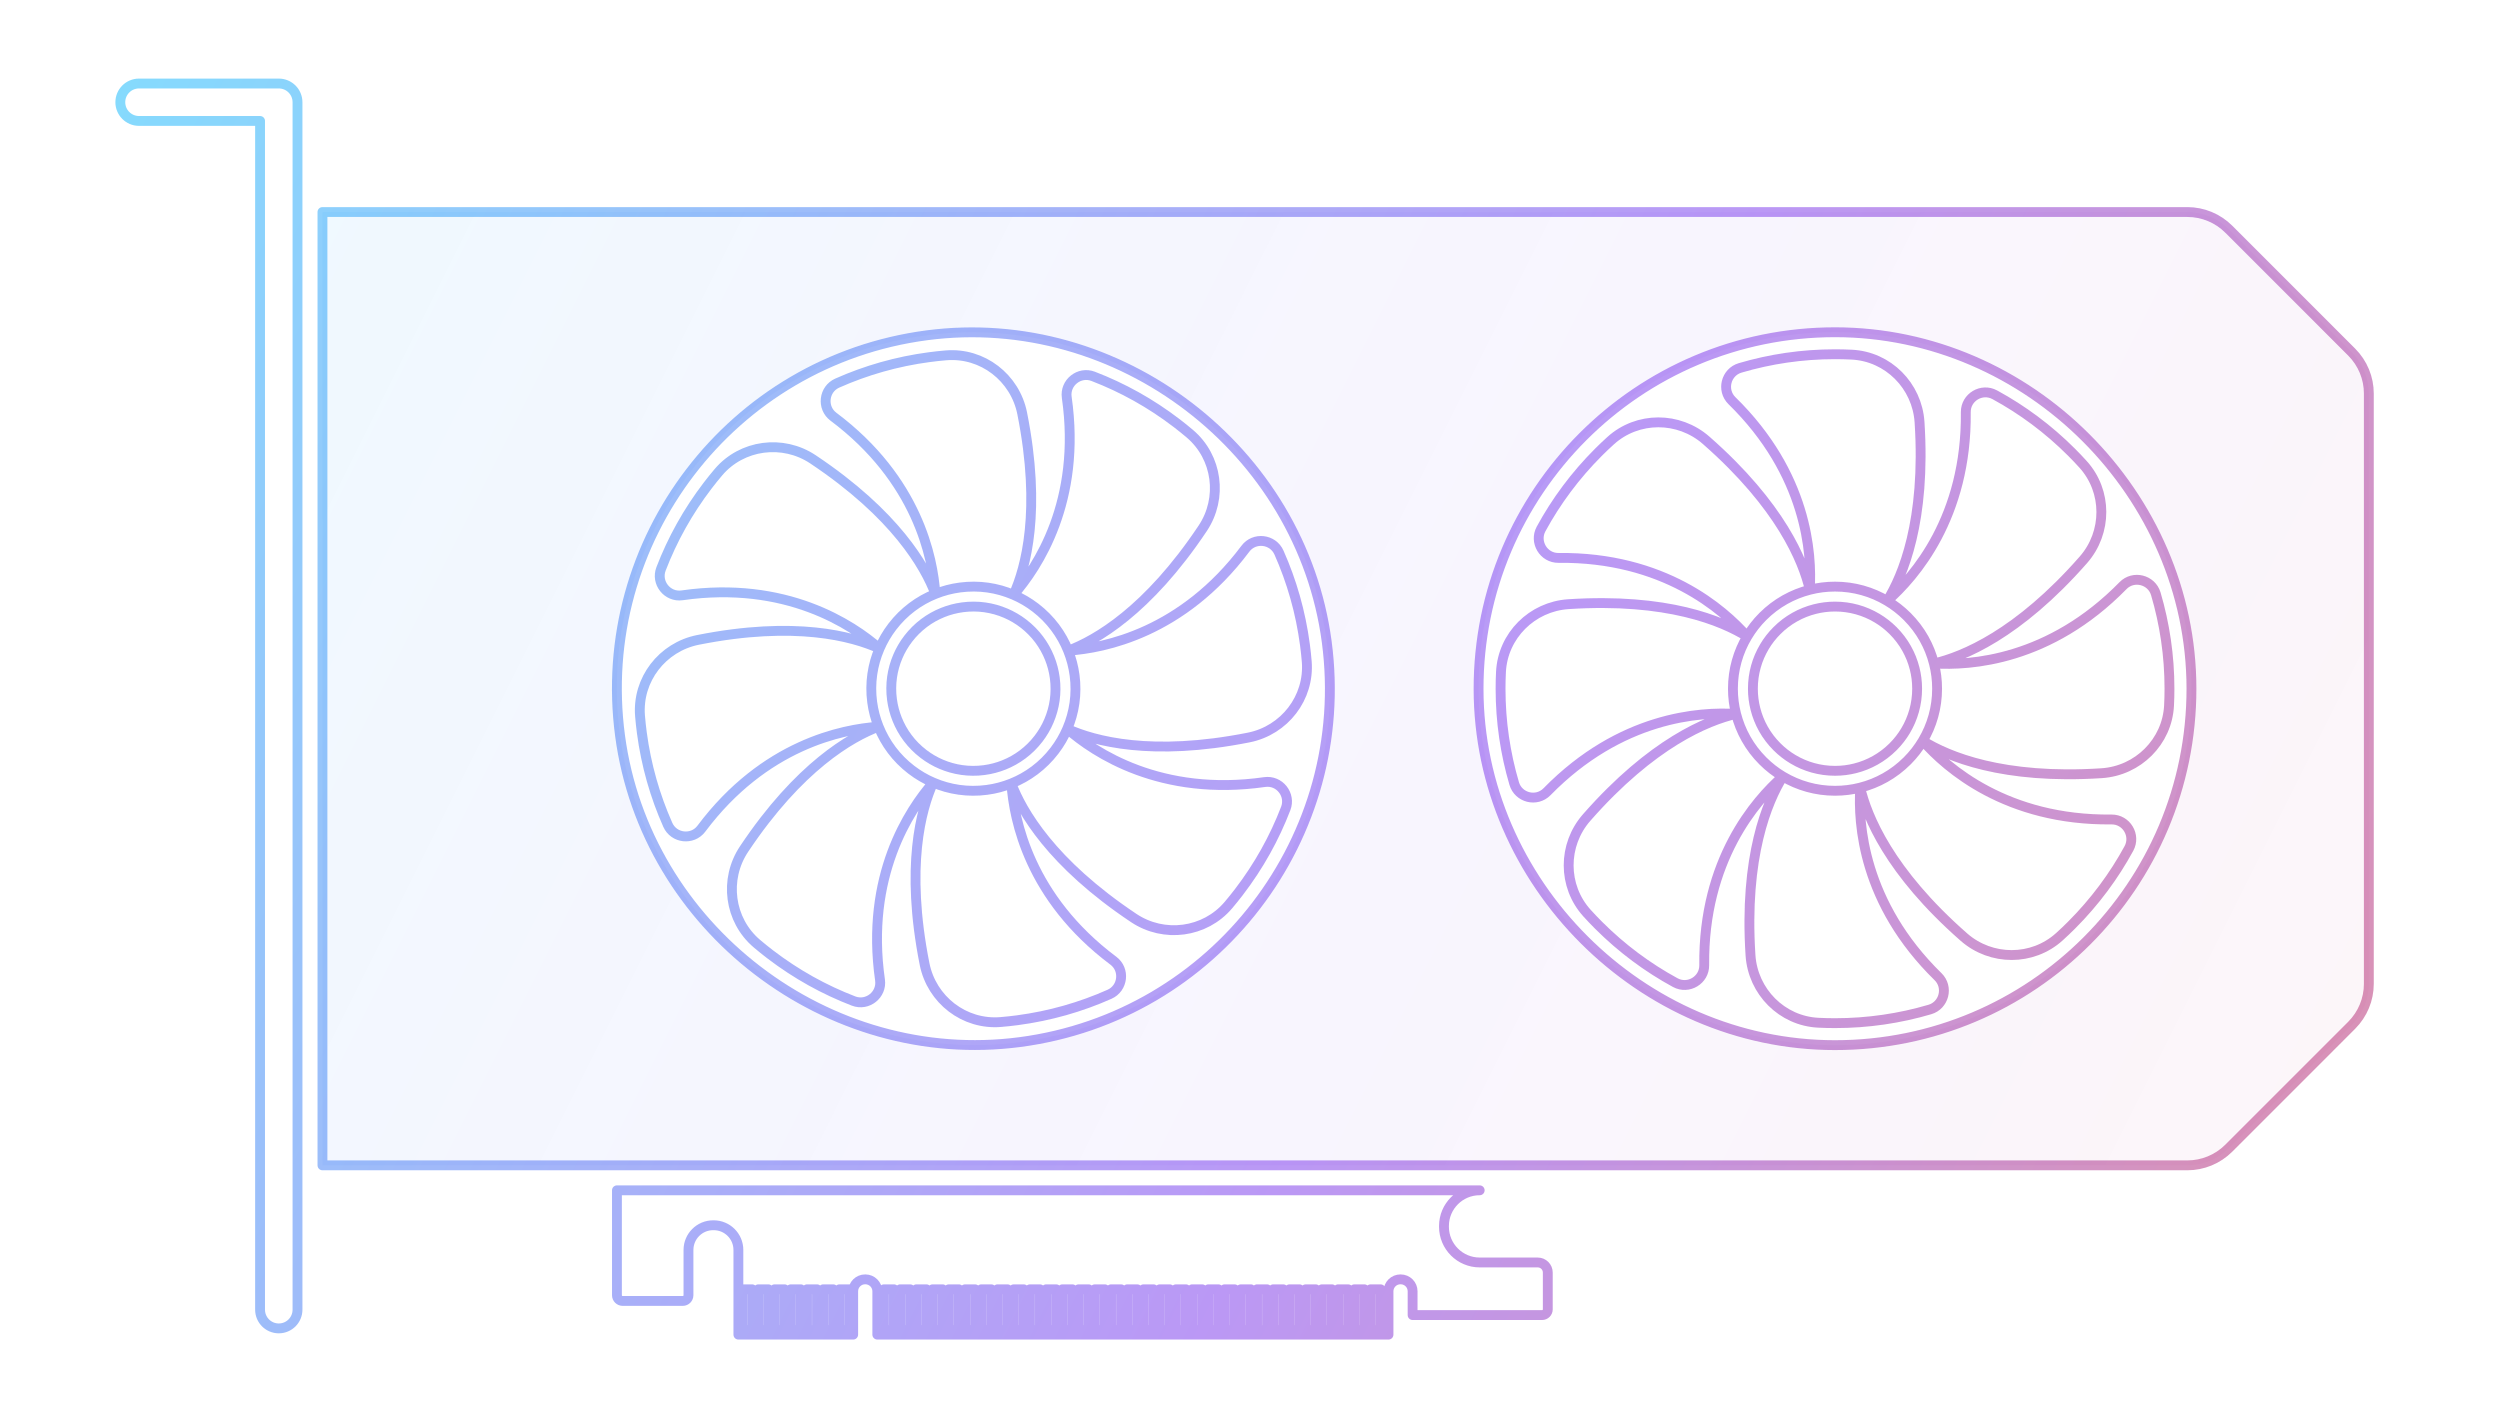
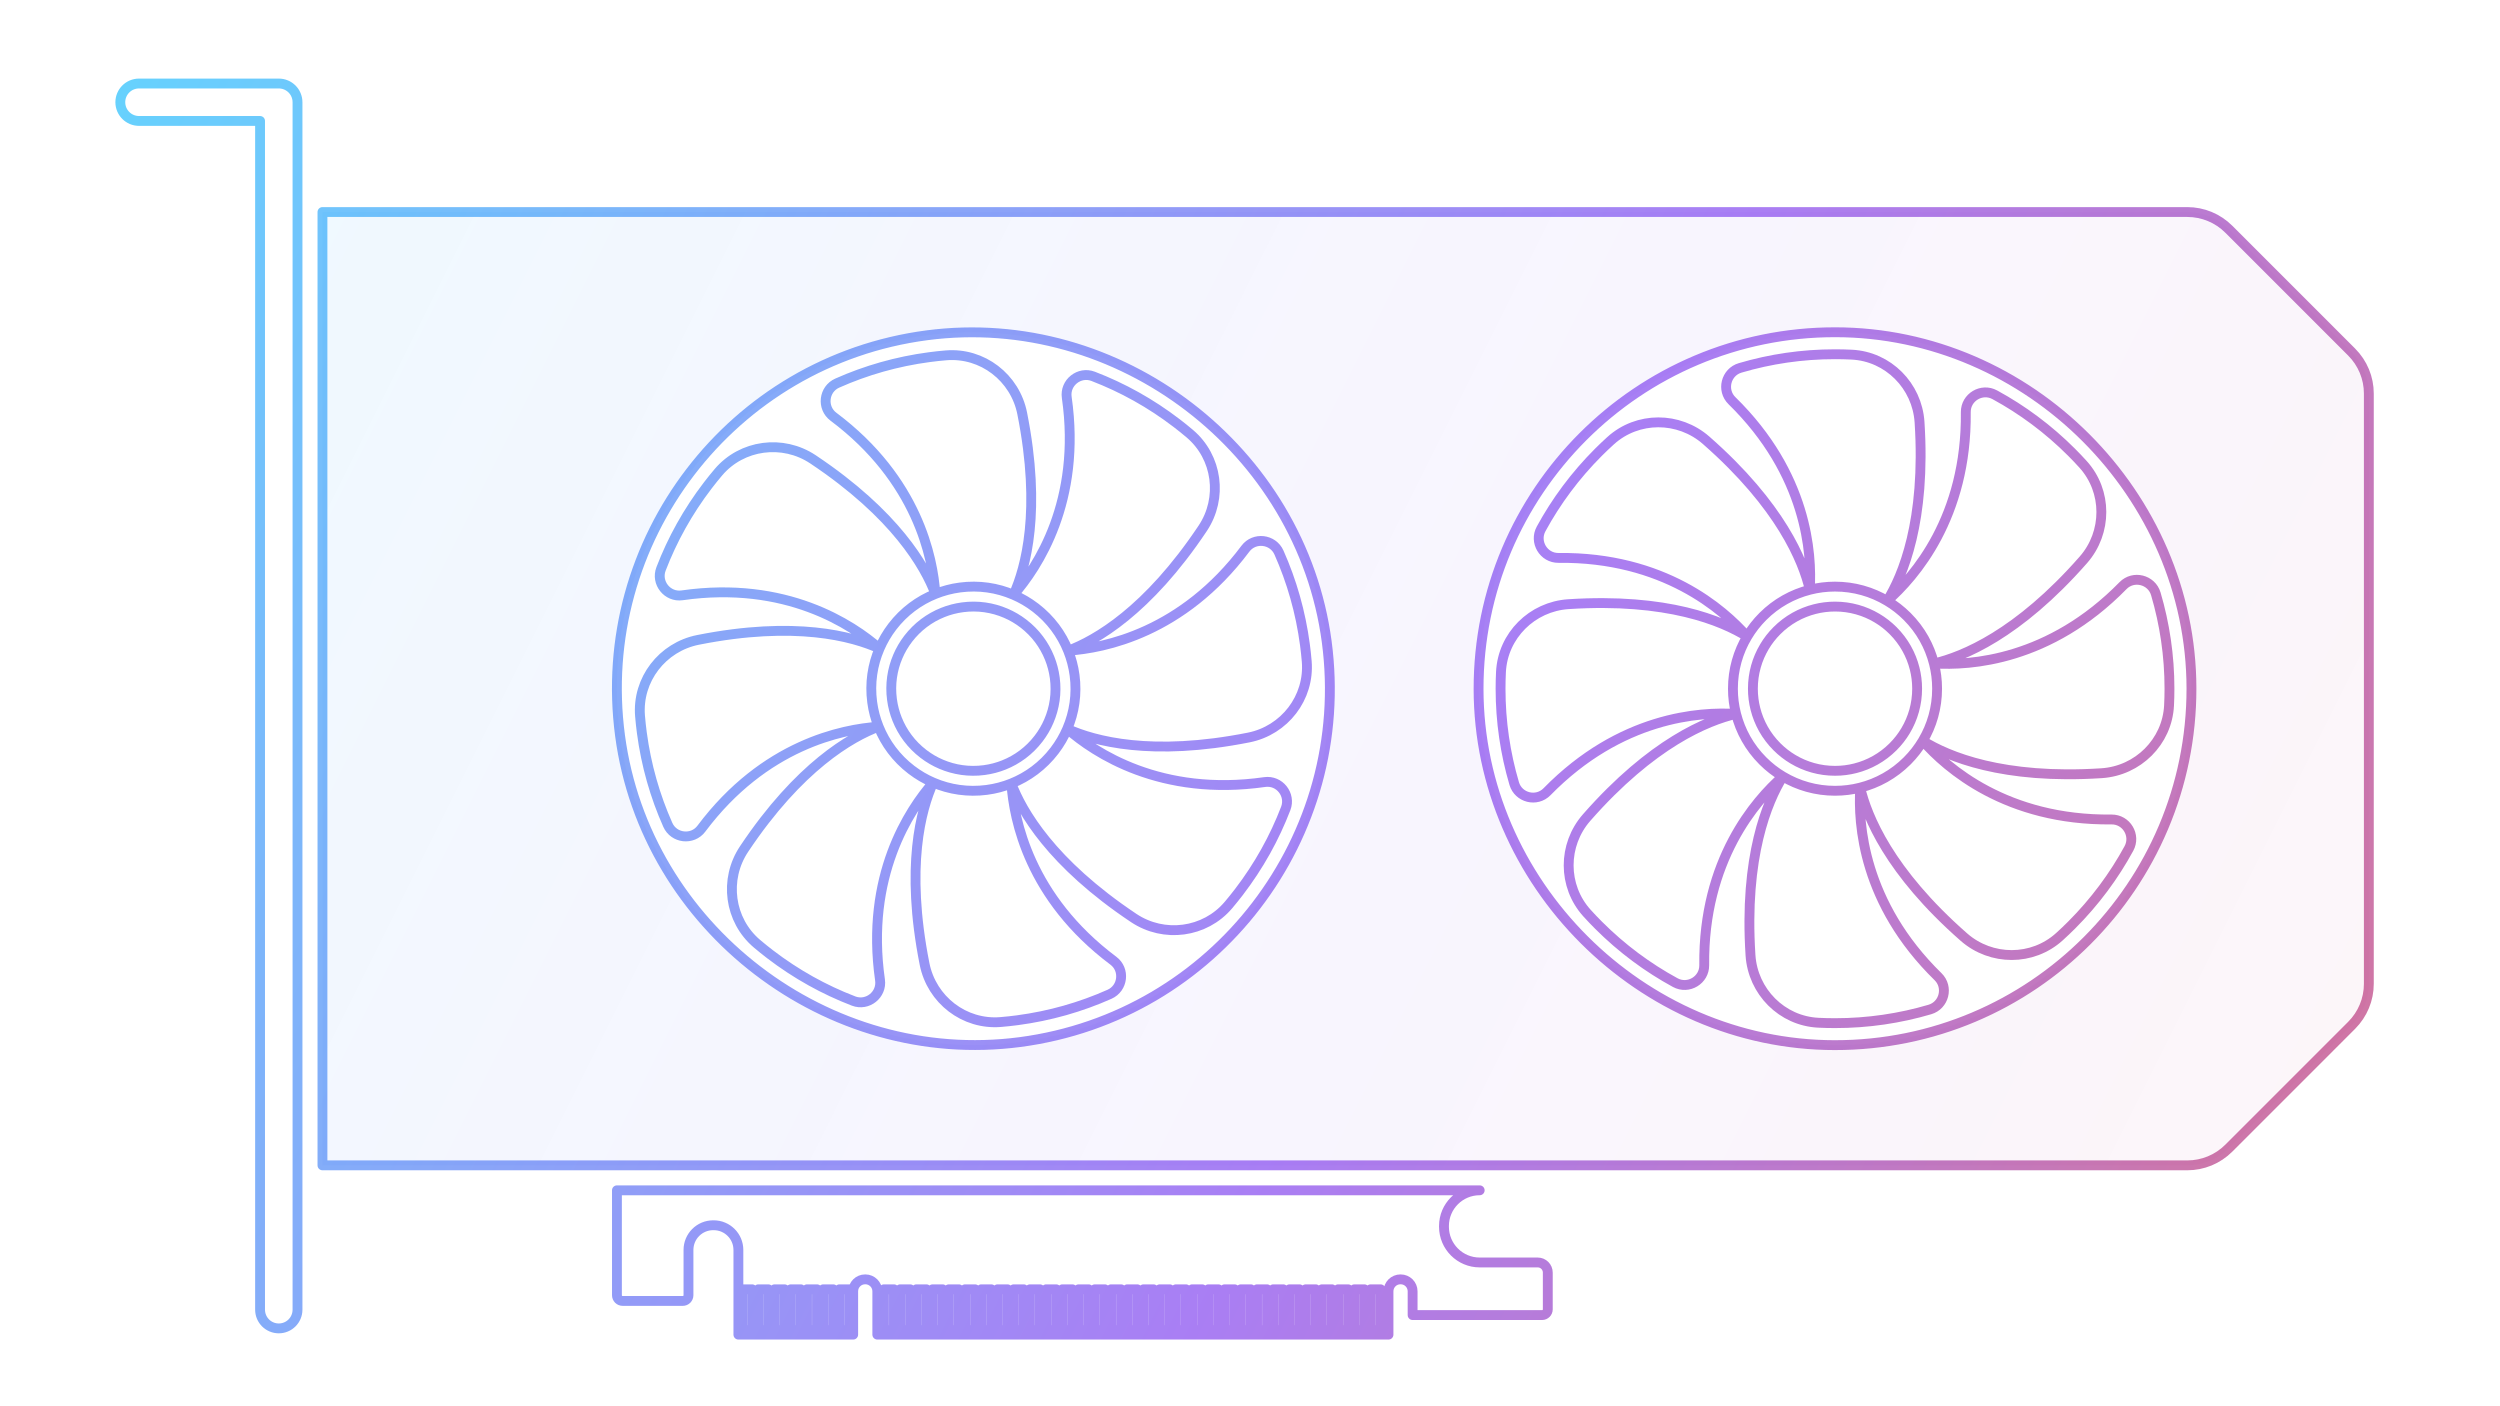
<svg xmlns="http://www.w3.org/2000/svg" viewBox="250 315 845 475" xml:space="preserve" id="svg2" version="1.1">
  <defs id="defs6">
    <linearGradient id="provinceFill" gradientUnits="userSpaceOnUse" x1="1300" y1="7500" x2="8900" y2="3700">
      <stop offset="0%" stop-color="#00d4ff" stop-opacity="0.8" />
      <stop offset="55%" stop-color="#7c3aed" stop-opacity="0.8" />
      <stop offset="100%" stop-color="#dc2626" stop-opacity="0.8" />
    </linearGradient>
    <linearGradient id="cornerFill" gradientUnits="userSpaceOnUse" x1="1300" y1="7500" x2="8900" y2="3700">
      <stop offset="0%" stop-color="#00d4ff" stop-opacity="0.08" />
      <stop offset="55%" stop-color="#7c3aed" stop-opacity="0.05" />
      <stop offset="100%" stop-color="#dc2626" stop-opacity="0.04" />
    </linearGradient>
    <linearGradient id="arcHighlight" gradientUnits="userSpaceOnUse" x1="1300" y1="5600" x2="8900" y2="5600">
      <stop offset="0%" stop-color="#00d4ff" />
      <stop offset="100%" stop-color="#7c3aed" />
    </linearGradient>
  </defs>
  <g transform="matrix(1.333333,0,0,-1.333333,0,1333.333)" id="g10">
    <g transform="scale(0.1)" id="g12">
-       <path id="path44" style="fill:none;stroke:url(#provinceFill);stroke-width:25;stroke-opacity:0.65;stroke-linejoin:round;stroke-linecap:round" d="m 5374.78,4265.8 h -25.3 v 103.33 h 25.3 z m -41.12,0 h -25.3 v 103.33 h 25.3 z m -41.12,0 h -25.3 v 103.33 h 25.3 z m -41.12,0 h -25.3 v 103.33 h 25.3 z m -41.12,0 h -25.31 v 103.33 h 25.31 z m -41.12,0 h -25.31 v 103.33 h 25.31 z m -41.12,0 h -25.31 v 103.33 h 25.31 z m -41.12,0 h -25.31 v 103.33 h 25.31 z m -41.12,0 h -25.31 v 103.33 h 25.31 z m -41.13,0 h -25.3 v 103.33 h 25.3 z m -41.12,0 h -25.3 v 103.33 h 25.3 z m -41.12,0 h -25.3 v 103.33 h 25.3 z m -41.12,0 h -25.3 v 103.33 h 25.3 z m -41.12,0 h -25.3 v 103.33 h 25.3 z m -41.12,0 h -25.31 v 103.33 h 25.31 z m -41.12,0 h -25.31 v 103.33 h 25.31 z m -41.12,0 h -25.31 v 103.33 h 25.31 z m -41.12,0 h -25.31 v 103.33 h 25.31 z m -41.12,0 h -25.31 v 103.33 h 25.31 z m -41.12,0 h -25.31 v 103.33 h 25.31 z m -41.13,0 h -25.3 v 103.33 h 25.3 z m -41.12,0 h -25.3 v 103.33 h 25.3 z m -41.12,0 h -25.3 v 103.33 h 25.3 z m -41.12,0 h -25.3 v 103.33 h 25.3 z m -41.12,0 h -25.31 v 103.33 h 25.31 z m -41.12,0 h -25.31 v 103.33 h 25.31 z m -41.12,0 h -25.31 v 103.33 h 25.31 z m -41.12,0 h -25.31 v 103.33 h 25.31 z m -41.12,0 h -25.31 v 103.33 h 25.31 z m -41.12,0 h -25.31 v 103.33 h 25.31 z m -41.13,0 h -25.3 v 103.33 h 25.3 z m -112.81,0 h -25.31 v 103.33 h 25.31 z m -41.13,0 h -25.3 v 103.33 h 25.3 z m -41.12,0 h -25.3 v 103.33 h 25.3 z m -41.12,0 h -25.3 v 103.33 h 25.3 z m -41.12,0 h -25.3 v 103.33 h 25.3 z m -41.12,0 h -25.3 v 103.33 h 25.3 z m -41.12,0 h -25.31 v 103.33 h 25.31 z m 1991.47,171.34 h -147.06 c -50.01,0 -90.55,40.54 -90.55,90.56 v 1.82 c 0,50.02 40.54,90.56 90.55,90.56 H 3438.93 v -265.97 c 0,-8.01 6.5,-14.5 14.5,-14.5 h 152.36 c 8.01,0 14.5,6.49 14.5,14.5 v 114.77 c 0,34.59 28.04,62.63 62.63,62.63 h 1.26 c 34.59,0 62.63,-28.04 62.63,-62.63 v -203.08 -11.59 h 9.49 25.31 15.82 25.3 15.82 25.3 15.82 25.3 15.82 25.3 15.82 25.3 15.82 25.31 9.48 v 11.59 40.07 58.21 c 0,16.72 13.56,30.27 30.28,30.27 h 0.61 c 16.72,0 30.27,-13.55 30.27,-30.27 v -44.5 -53.78 -11.59 h 16.87 25.3 15.82 25.31 15.81 25.31 15.81 25.31 15.81 25.31 15.81 25.31 15.81 25.31 15.82 25.3 15.82 25.3 15.82 25.3 15.82 25.3 15.82 25.31 15.81 25.31 15.81 25.31 15.81 25.31 15.81 25.31 15.81 25.31 15.82 25.3 15.82 25.3 15.82 25.3 15.82 25.3 15.82 25.3 15.82 25.31 15.81 25.31 15.81 25.31 15.81 25.31 15.81 25.31 15.82 25.3 15.82 25.3 15.82 25.3 15.82 25.3 20.04 v 11.59 98.28 c 0,16.72 13.55,30.27 30.27,30.27 h 0.61 c 16.72,0 30.27,-13.55 30.27,-30.27 v -60.32 h 328.18 c 8,0 14.5,6.49 14.5,14.5 v 93.31 c 0,14.12 -11.45,25.57 -25.57,25.57" />
-       <path id="path46" style="fill:none;stroke:url(#provinceFill);stroke-width:25;stroke-opacity:0.65;stroke-linejoin:round;stroke-linecap:round" d="m 2581.72,7425.79 h -354.27 c -26.21,0 -47.45,-21.24 -47.45,-47.44 0,-26.21 21.24,-47.45 47.45,-47.45 h 306.82 V 4317.47 c 0,-26.21 21.25,-47.45 47.45,-47.45 26.2,0 47.45,21.24 47.45,47.45 v 3060.88 c 0,26.2 -21.25,47.44 -47.45,47.44" />
-       <path id="path48" style="fill:none;stroke:url(#provinceFill);stroke-width:25;stroke-opacity:0.65;stroke-linejoin:round;stroke-linecap:round" d="m 6728.52,5943.03 c -8.89,35.12 -27.09,68.37 -54.57,95.84 -12.55,12.55 -26.28,23.14 -40.84,31.78 v 0 c -31.12,18.55 -67.5,29.19 -106.36,29.19 -17.75,0 -34.95,-2.22 -51.35,-6.41 v 0 c -35.12,-8.9 -68.37,-27.1 -95.85,-54.58 -12.55,-12.54 -23.14,-26.27 -31.78,-40.83 l 0.01,-0.01 c -18.55,-31.12 -29.19,-67.5 -29.19,-106.36 0,-17.74 2.22,-34.94 6.41,-51.35 v 0 c 8.89,-35.12 27.09,-68.37 54.57,-95.85 12.55,-12.54 26.28,-23.13 40.84,-31.77 v 0 c 31.12,-18.55 67.5,-29.19 106.36,-29.19 17.75,0 34.95,2.22 51.35,6.41 v 0 c 35.12,8.9 68.37,27.1 95.85,54.57 12.55,12.55 23.14,26.28 31.78,40.84 v 0.01 c 18.54,31.12 29.18,67.5 29.18,106.36 0,17.74 -2.22,34.94 -6.4,51.35 h -0.01" />
-       <path id="path50" style="fill:none;stroke:url(#provinceFill);stroke-width:25;stroke-opacity:0.65;stroke-linejoin:round;stroke-linecap:round" d="m 4580.45,5789.81 0.01,-0.01 c -8.28,-19.35 -19.09,-38 -32.5,-55.51 -29.38,-38.35 -67.39,-66.2 -109.22,-82.89 v -0.01 c -19.53,-7.83 -40.37,-13.37 -62.23,-16.27 -47.89,-6.34 -94.46,0.84 -135.84,18.62 l -0.01,-0.01 c -19.35,8.28 -38,19.09 -55.51,32.5 -38.35,29.39 -66.2,67.39 -82.89,109.22 v 0 c -7.84,19.53 -13.38,40.37 -16.28,62.23 -6.34,47.9 0.84,94.46 18.62,135.84 l -0.01,0.01 c 8.28,19.35 19.09,38 32.51,55.51 29.38,38.35 67.38,66.2 109.21,82.89 v 0 c 19.54,7.84 40.37,13.38 62.24,16.28 47.89,6.34 94.45,-0.84 135.83,-18.62 l 0.01,0.01 c 19.35,-8.28 38,-19.09 55.51,-32.5 38.35,-29.39 66.2,-67.39 82.89,-109.22 v 0 c 7.84,-19.53 13.38,-40.37 16.28,-62.24 6.34,-47.89 -0.84,-94.45 -18.62,-135.83 z m 460.01,-21.88 c 90.67,18.04 154.71,100.8 147.1,192.92 -1.16,14 -2.66,28.03 -4.53,42.1 -10.96,82.83 -33.54,161.23 -65.87,233.86 -15.35,34.45 -62.5,39.86 -85.11,9.67 -159.6,-213.08 -357.83,-252.29 -448.75,-258.4 69.28,26.17 200.76,100.64 340.53,310.05 51.22,76.72 37.68,180.35 -32.7,239.99 -10.71,9.07 -21.7,17.93 -32.97,26.57 -66.32,50.81 -137.72,90.28 -211.94,118.77 -35.21,13.52 -72.38,-16 -67.02,-53.33 37.81,-263.53 -74.63,-431.42 -134.59,-500.04 30.45,67.45 70.73,212.92 21.65,459.52 -18.04,90.66 -100.8,154.7 -192.92,147.09 -13.99,-1.16 -28.03,-2.67 -42.1,-4.53 -82.83,-10.96 -161.23,-33.54 -233.86,-65.88 -34.45,-15.34 -39.86,-62.49 -9.67,-85.1 213.08,-159.6 252.29,-357.83 258.4,-448.75 -26.17,69.28 -100.64,200.75 -310.04,340.53 -76.72,51.21 -180.36,37.68 -240,-32.7 -9.07,-10.71 -17.93,-21.7 -26.57,-32.97 -50.81,-66.32 -90.28,-137.72 -118.77,-211.94 -13.52,-35.21 16,-72.38 53.33,-67.03 263.53,37.82 431.42,-74.62 500.04,-134.58 -67.45,30.45 -212.92,70.73 -459.51,21.65 -90.67,-18.04 -154.71,-100.8 -147.1,-192.92 1.16,-14 2.67,-28.03 4.53,-42.1 10.96,-82.83 33.54,-161.23 65.88,-233.86 15.34,-34.45 62.49,-39.86 85.1,-9.67 159.6,213.08 357.83,252.28 448.75,258.4 -69.28,-26.17 -200.75,-100.64 -340.53,-310.05 -51.22,-76.72 -37.68,-180.35 32.7,-239.99 10.71,-9.07 21.7,-17.93 32.97,-26.57 66.32,-50.81 137.73,-90.29 211.94,-118.77 35.21,-13.52 72.38,16 67.02,53.33 -37.81,263.53 74.63,431.42 134.6,500.04 -30.46,-67.45 -70.74,-212.92 -21.66,-459.51 18.04,-90.67 100.8,-154.71 192.93,-147.1 13.99,1.16 28.02,2.67 42.09,4.53 82.83,10.96 161.23,33.54 233.86,65.87 34.45,15.35 39.86,62.5 9.67,85.11 -213.08,159.6 -252.28,357.83 -258.4,448.75 26.17,-69.28 100.64,-200.75 310.04,-340.53 76.73,-51.21 180.36,-37.68 240,32.7 9.07,10.71 17.93,21.7 26.57,32.97 50.81,66.32 90.29,137.72 118.77,211.94 13.52,35.21 -16,72.38 -53.33,67.02 -263.53,-37.81 -431.42,74.63 -500.04,134.59 67.45,-30.45 212.92,-70.73 459.51,-21.65" />
-       <path id="path52" style="fill:none;stroke:url(#provinceFill);stroke-width:25;stroke-opacity:0.65;stroke-linejoin:round;stroke-linecap:round" d="m 4535.81,5969.06 h -0.01 c -13.42,33.65 -35.83,64.22 -66.68,87.86 -14.08,10.79 -29.09,19.49 -44.65,26.14 h -0.01 c -33.28,14.3 -70.74,20.08 -109.27,14.97 -17.59,-2.32 -34.35,-6.78 -50.06,-13.08 v -0.01 c -33.65,-13.42 -64.22,-35.83 -87.86,-66.68 -10.79,-14.08 -19.49,-29.09 -26.14,-44.65 v -0.01 c -14.3,-33.28 -20.07,-70.75 -14.97,-109.27 2.32,-17.59 6.78,-34.35 13.09,-50.06 v 0 c 13.43,-33.65 35.83,-64.22 66.68,-87.86 14.08,-10.79 29.09,-19.49 44.66,-26.14 v 0 c 33.28,-14.3 70.75,-20.08 109.27,-14.98 17.59,2.33 34.35,6.79 50.06,13.09 v 0.01 c 33.65,13.42 64.22,35.83 87.86,66.68 10.79,14.08 19.49,29.09 26.14,44.65 v 0.01 c 14.3,33.28 20.08,70.74 14.98,109.27 -2.33,17.59 -6.79,34.35 -13.09,50.06" />
-       <path id="path54" style="fill:none;stroke:url(#provinceFill);stroke-width:25;stroke-opacity:0.65;stroke-linejoin:round;stroke-linecap:round" d="m 6785.54,5891.68 c 0,-48.31 -13.22,-93.53 -36.28,-132.22 h 0.01 c -10.75,-18.1 -23.91,-35.17 -39.51,-50.77 -34.16,-34.16 -75.49,-56.78 -119.15,-67.84 v 0 c -20.39,-5.21 -41.77,-7.97 -63.83,-7.97 -48.31,0 -93.53,13.23 -132.22,36.29 l -0.01,-0.01 c -18.1,10.74 -35.17,23.91 -50.76,39.51 -34.16,34.15 -56.79,75.49 -67.84,119.15 l -0.01,-0.01 c -5.2,20.4 -7.96,41.78 -7.96,63.84 0,48.31 13.22,93.53 36.28,132.22 v 0 c 10.74,18.1 23.9,35.17 39.5,50.77 34.16,34.16 75.49,56.78 119.15,67.84 v 0 c 20.4,5.21 41.78,7.97 63.83,7.97 48.31,0 93.54,-13.23 132.22,-36.29 l 0.01,0.01 c 18.1,-10.74 35.17,-23.91 50.77,-39.51 34.16,-34.16 56.78,-75.49 67.83,-119.15 l 0.01,0.01 c 5.2,-20.4 7.96,-41.78 7.96,-63.84 z m 370.84,326.64 c 60.85,69.34 61.02,173.85 -0.92,242.21 -9.43,10.4 -19.16,20.62 -29.2,30.66 -59.07,59.08 -124.68,107.59 -194.52,145.57 -33.13,18.02 -73.85,-6.37 -73.44,-44.08 2.9,-266.21 -130.6,-417.89 -199.05,-478.05 39.04,62.87 98.06,201.8 81.78,452.7 -5.99,92.25 -79.63,166.59 -171.96,171.14 -14.02,0.69 -28.13,1.04 -42.33,1.04 -83.54,0 -164.23,-12.09 -240.47,-34.62 -36.17,-10.69 -47.73,-56.72 -20.77,-83.1 190.3,-186.19 203.15,-387.84 197.28,-478.78 -16.85,72.11 -73.42,212.22 -262.67,378.27 -69.34,60.84 -173.85,61.03 -242.21,-0.92 -10.4,-9.42 -20.63,-19.16 -30.67,-29.19 -59.07,-59.08 -107.58,-124.69 -145.56,-194.52 -18.02,-33.14 6.36,-73.86 44.08,-73.45 266.21,2.91 417.89,-130.6 478.04,-199.05 -62.87,39.05 -201.79,98.07 -452.69,81.78 -92.25,-5.99 -166.6,-79.62 -171.14,-171.95 -0.69,-14.03 -1.04,-28.14 -1.04,-42.33 0,-83.55 12.09,-164.24 34.62,-240.48 10.68,-36.17 56.72,-47.72 83.1,-20.76 186.18,190.29 387.84,203.14 478.77,197.28 -72.11,-16.86 -212.22,-73.43 -378.27,-262.68 -60.84,-69.34 -61.02,-173.85 0.92,-242.21 9.43,-10.4 19.16,-20.63 29.2,-30.66 59.07,-59.08 124.68,-107.59 194.52,-145.57 33.13,-18.02 73.85,6.37 73.44,44.08 -2.9,266.21 130.6,417.89 199.05,478.05 -39.04,-62.87 -98.06,-201.8 -81.77,-452.7 5.98,-92.25 79.62,-166.59 171.95,-171.14 14.02,-0.69 28.13,-1.04 42.33,-1.04 83.54,0 164.24,12.09 240.47,34.62 36.18,10.68 47.73,56.72 20.77,83.1 -190.3,186.19 -203.15,387.84 -197.28,478.78 16.86,-72.12 73.43,-212.23 262.67,-378.27 69.34,-60.85 173.85,-61.03 242.21,0.92 10.41,9.42 20.63,19.15 30.67,29.19 59.07,59.08 107.58,124.68 145.56,194.52 18.02,33.13 -6.36,73.86 -44.08,73.45 -266.21,-2.91 -417.89,130.6 -478.04,199.04 62.87,-39.04 201.79,-98.06 452.69,-81.77 92.25,5.99 166.6,79.62 171.14,171.95 0.69,14.02 1.04,28.14 1.04,42.33 0,83.55 -12.09,164.24 -34.61,240.48 -10.69,36.17 -56.73,47.72 -83.1,20.76 -186.19,-190.29 -387.85,-203.14 -478.78,-197.28 72.11,16.86 212.22,73.43 378.27,262.68" />
-       <path id="path56" style="fill:url(#cornerFill);stroke:url(#provinceFill);stroke-width:25;stroke-opacity:0.65;stroke-linejoin:round;stroke-linecap:round" d="m 6526.11,4988.07 c -491.19,0.35 -902.59,411.76 -902.94,902.94 -0.35,499.56 404.69,904.6 904.24,904.25 491.19,-0.35 902.59,-411.76 902.94,-902.94 0.36,-499.56 -404.68,-904.6 -904.24,-904.25 z m -2065.64,7.73 c -486.99,-64.12 -948.83,289.74 -1013.63,776.63 -65.92,495.19 282.46,949.88 777.74,1015.1 486.99,64.12 948.83,-289.74 1013.64,-776.63 65.91,-495.19 -282.47,-949.88 -777.75,-1015.1 z m 3375.99,1749.17 -311.48,311.48 c -27.88,27.88 -65.68,43.54 -105.11,43.54 H 2692.43 V 4683.34 h 4727.44 c 39.43,0 77.23,15.66 105.11,43.54 l 311.48,311.48 c 27.88,27.88 43.54,65.68 43.54,105.11 v 1496.39 c 0,39.42 -15.66,77.23 -43.54,105.11" />
+       <path id="path44" style="fill:none;stroke:url(#provinceFill);stroke-width:25;stroke-opacity:0.82;stroke-linejoin:round;stroke-linecap:round" d="m 5374.78,4265.8 h -25.3 v 103.33 h 25.3 z m -41.12,0 h -25.3 v 103.33 h 25.3 z m -41.12,0 h -25.3 v 103.33 h 25.3 z m -41.12,0 h -25.3 v 103.33 h 25.3 z m -41.12,0 h -25.31 v 103.33 h 25.31 z m -41.12,0 h -25.31 v 103.33 h 25.31 z m -41.12,0 h -25.31 v 103.33 h 25.31 z m -41.12,0 h -25.31 v 103.33 h 25.31 z m -41.12,0 h -25.31 v 103.33 h 25.31 z m -41.13,0 h -25.3 v 103.33 h 25.3 z m -41.12,0 h -25.3 v 103.33 h 25.3 z m -41.12,0 h -25.3 v 103.33 h 25.3 z m -41.12,0 h -25.3 v 103.33 h 25.3 z m -41.12,0 h -25.3 v 103.33 h 25.3 z m -41.12,0 h -25.31 v 103.33 h 25.31 z m -41.12,0 h -25.31 v 103.33 h 25.31 z m -41.12,0 h -25.31 v 103.33 h 25.31 z m -41.12,0 h -25.31 v 103.33 h 25.31 z m -41.12,0 h -25.31 v 103.33 h 25.31 z m -41.12,0 h -25.31 v 103.33 h 25.31 z m -41.13,0 h -25.3 v 103.33 h 25.3 z m -41.12,0 h -25.3 v 103.33 h 25.3 z m -41.12,0 h -25.3 v 103.33 h 25.3 z m -41.12,0 h -25.3 v 103.33 h 25.3 z m -41.12,0 h -25.31 v 103.33 h 25.31 z m -41.12,0 h -25.31 v 103.33 h 25.31 z m -41.12,0 h -25.31 v 103.33 h 25.31 z m -41.12,0 h -25.31 v 103.33 h 25.31 z m -41.12,0 h -25.31 v 103.33 h 25.31 z m -41.12,0 h -25.31 v 103.33 h 25.31 z m -41.13,0 h -25.3 v 103.33 h 25.3 z m -112.81,0 h -25.31 v 103.33 h 25.31 z m -41.13,0 h -25.3 v 103.33 h 25.3 z m -41.12,0 h -25.3 v 103.33 h 25.3 z m -41.12,0 h -25.3 v 103.33 h 25.3 z m -41.12,0 h -25.3 v 103.33 h 25.3 z m -41.12,0 h -25.3 v 103.33 h 25.3 z m -41.12,0 h -25.31 v 103.33 h 25.31 z m 1991.47,171.34 h -147.06 c -50.01,0 -90.55,40.54 -90.55,90.56 v 1.82 c 0,50.02 40.54,90.56 90.55,90.56 H 3438.93 v -265.97 c 0,-8.01 6.5,-14.5 14.5,-14.5 h 152.36 c 8.01,0 14.5,6.49 14.5,14.5 v 114.77 c 0,34.59 28.04,62.63 62.63,62.63 h 1.26 c 34.59,0 62.63,-28.04 62.63,-62.63 v -203.08 -11.59 h 9.49 25.31 15.82 25.3 15.82 25.3 15.82 25.3 15.82 25.3 15.82 25.3 15.82 25.31 9.48 v 11.59 40.07 58.21 c 0,16.72 13.56,30.27 30.28,30.27 h 0.61 c 16.72,0 30.27,-13.55 30.27,-30.27 v -44.5 -53.78 -11.59 h 16.87 25.3 15.82 25.31 15.81 25.31 15.81 25.31 15.81 25.31 15.81 25.31 15.81 25.31 15.82 25.3 15.82 25.3 15.82 25.3 15.82 25.3 15.82 25.31 15.81 25.31 15.81 25.31 15.81 25.31 15.81 25.31 15.81 25.31 15.82 25.3 15.82 25.3 15.82 25.3 15.82 25.3 15.82 25.3 15.82 25.31 15.81 25.31 15.81 25.31 15.81 25.31 15.81 25.31 15.82 25.3 15.82 25.3 15.82 25.3 15.82 25.3 20.04 v 11.59 98.28 c 0,16.72 13.55,30.27 30.27,30.27 h 0.61 c 16.72,0 30.27,-13.55 30.27,-30.27 v -60.32 h 328.18 c 8,0 14.5,6.49 14.5,14.5 v 93.31 c 0,14.12 -11.45,25.57 -25.57,25.57" />
+       <path id="path46" style="fill:none;stroke:url(#provinceFill);stroke-width:25;stroke-opacity:0.82;stroke-linejoin:round;stroke-linecap:round" d="m 2581.72,7425.79 h -354.27 c -26.21,0 -47.45,-21.24 -47.45,-47.44 0,-26.21 21.24,-47.45 47.45,-47.45 h 306.82 V 4317.47 c 0,-26.21 21.25,-47.45 47.45,-47.45 26.2,0 47.45,21.24 47.45,47.45 v 3060.88 c 0,26.2 -21.25,47.44 -47.45,47.44" />
+       <path id="path48" style="fill:none;stroke:url(#provinceFill);stroke-width:25;stroke-opacity:0.82;stroke-linejoin:round;stroke-linecap:round" d="m 6728.52,5943.03 c -8.89,35.12 -27.09,68.37 -54.57,95.84 -12.55,12.55 -26.28,23.14 -40.84,31.78 v 0 c -31.12,18.55 -67.5,29.19 -106.36,29.19 -17.75,0 -34.95,-2.22 -51.35,-6.41 v 0 c -35.12,-8.9 -68.37,-27.1 -95.85,-54.58 -12.55,-12.54 -23.14,-26.27 -31.78,-40.83 l 0.01,-0.01 c -18.55,-31.12 -29.19,-67.5 -29.19,-106.36 0,-17.74 2.22,-34.94 6.41,-51.35 v 0 c 8.89,-35.12 27.09,-68.37 54.57,-95.85 12.55,-12.54 26.28,-23.13 40.84,-31.77 v 0 c 31.12,-18.55 67.5,-29.19 106.36,-29.19 17.75,0 34.95,2.22 51.35,6.41 v 0 c 35.12,8.9 68.37,27.1 95.85,54.57 12.55,12.55 23.14,26.28 31.78,40.84 v 0.01 c 18.54,31.12 29.18,67.5 29.18,106.36 0,17.74 -2.22,34.94 -6.4,51.35 h -0.01" />
+       <path id="path50" style="fill:none;stroke:url(#provinceFill);stroke-width:25;stroke-opacity:0.82;stroke-linejoin:round;stroke-linecap:round" d="m 4580.45,5789.81 0.01,-0.01 c -8.28,-19.35 -19.09,-38 -32.5,-55.51 -29.38,-38.35 -67.39,-66.2 -109.22,-82.89 v -0.01 c -19.53,-7.83 -40.37,-13.37 -62.23,-16.27 -47.89,-6.34 -94.46,0.84 -135.84,18.62 l -0.01,-0.01 c -19.35,8.28 -38,19.09 -55.51,32.5 -38.35,29.39 -66.2,67.39 -82.89,109.22 v 0 c -7.84,19.53 -13.38,40.37 -16.28,62.23 -6.34,47.9 0.84,94.46 18.62,135.84 l -0.01,0.01 c 8.28,19.35 19.09,38 32.51,55.51 29.38,38.35 67.38,66.2 109.21,82.89 v 0 c 19.54,7.84 40.37,13.38 62.24,16.28 47.89,6.34 94.45,-0.84 135.83,-18.62 l 0.01,0.01 c 19.35,-8.28 38,-19.09 55.51,-32.5 38.35,-29.39 66.2,-67.39 82.89,-109.22 v 0 c 7.84,-19.53 13.38,-40.37 16.28,-62.24 6.34,-47.89 -0.84,-94.45 -18.62,-135.83 z m 460.01,-21.88 c 90.67,18.04 154.71,100.8 147.1,192.92 -1.16,14 -2.66,28.03 -4.53,42.1 -10.96,82.83 -33.54,161.23 -65.87,233.86 -15.35,34.45 -62.5,39.86 -85.11,9.67 -159.6,-213.08 -357.83,-252.29 -448.75,-258.4 69.28,26.17 200.76,100.64 340.53,310.05 51.22,76.72 37.68,180.35 -32.7,239.99 -10.71,9.07 -21.7,17.93 -32.97,26.57 -66.32,50.81 -137.72,90.28 -211.94,118.77 -35.21,13.52 -72.38,-16 -67.02,-53.33 37.81,-263.53 -74.63,-431.42 -134.59,-500.04 30.45,67.45 70.73,212.92 21.65,459.52 -18.04,90.66 -100.8,154.7 -192.92,147.09 -13.99,-1.16 -28.03,-2.67 -42.1,-4.53 -82.83,-10.96 -161.23,-33.54 -233.86,-65.88 -34.45,-15.34 -39.86,-62.49 -9.67,-85.1 213.08,-159.6 252.29,-357.83 258.4,-448.75 -26.17,69.28 -100.64,200.75 -310.04,340.53 -76.72,51.21 -180.36,37.68 -240,-32.7 -9.07,-10.71 -17.93,-21.7 -26.57,-32.97 -50.81,-66.32 -90.28,-137.72 -118.77,-211.94 -13.52,-35.21 16,-72.38 53.33,-67.03 263.53,37.82 431.42,-74.62 500.04,-134.58 -67.45,30.45 -212.92,70.73 -459.51,21.65 -90.67,-18.04 -154.71,-100.8 -147.1,-192.92 1.16,-14 2.67,-28.03 4.53,-42.1 10.96,-82.83 33.54,-161.23 65.88,-233.86 15.34,-34.45 62.49,-39.86 85.1,-9.67 159.6,213.08 357.83,252.28 448.75,258.4 -69.28,-26.17 -200.75,-100.64 -340.53,-310.05 -51.22,-76.72 -37.68,-180.35 32.7,-239.99 10.71,-9.07 21.7,-17.93 32.97,-26.57 66.32,-50.81 137.73,-90.29 211.94,-118.77 35.21,-13.52 72.38,16 67.02,53.33 -37.81,263.53 74.63,431.42 134.6,500.04 -30.46,-67.45 -70.74,-212.92 -21.66,-459.51 18.04,-90.67 100.8,-154.71 192.93,-147.1 13.99,1.16 28.02,2.67 42.09,4.53 82.83,10.96 161.23,33.54 233.86,65.87 34.45,15.35 39.86,62.5 9.67,85.11 -213.08,159.6 -252.28,357.83 -258.4,448.75 26.17,-69.28 100.64,-200.75 310.04,-340.53 76.73,-51.21 180.36,-37.68 240,32.7 9.07,10.71 17.93,21.7 26.57,32.97 50.81,66.32 90.29,137.72 118.77,211.94 13.52,35.21 -16,72.38 -53.33,67.02 -263.53,-37.81 -431.42,74.63 -500.04,134.59 67.45,-30.45 212.92,-70.73 459.51,-21.65" />
+       <path id="path52" style="fill:none;stroke:url(#provinceFill);stroke-width:25;stroke-opacity:0.82;stroke-linejoin:round;stroke-linecap:round" d="m 4535.81,5969.06 h -0.01 c -13.42,33.65 -35.83,64.22 -66.68,87.86 -14.08,10.79 -29.09,19.49 -44.65,26.14 h -0.01 c -33.28,14.3 -70.74,20.08 -109.27,14.97 -17.59,-2.32 -34.35,-6.78 -50.06,-13.08 v -0.01 c -33.65,-13.42 -64.22,-35.83 -87.86,-66.68 -10.79,-14.08 -19.49,-29.09 -26.14,-44.65 v -0.01 c -14.3,-33.28 -20.07,-70.75 -14.97,-109.27 2.32,-17.59 6.78,-34.35 13.09,-50.06 v 0 c 13.43,-33.65 35.83,-64.22 66.68,-87.86 14.08,-10.79 29.09,-19.49 44.66,-26.14 v 0 c 33.28,-14.3 70.75,-20.08 109.27,-14.98 17.59,2.33 34.35,6.79 50.06,13.09 v 0.01 c 33.65,13.42 64.22,35.83 87.86,66.68 10.79,14.08 19.49,29.09 26.14,44.65 v 0.01 c 14.3,33.28 20.08,70.74 14.98,109.27 -2.33,17.59 -6.79,34.35 -13.09,50.06" />
+       <path id="path54" style="fill:none;stroke:url(#provinceFill);stroke-width:25;stroke-opacity:0.82;stroke-linejoin:round;stroke-linecap:round" d="m 6785.54,5891.68 c 0,-48.31 -13.22,-93.53 -36.28,-132.22 h 0.01 c -10.75,-18.1 -23.91,-35.17 -39.51,-50.77 -34.16,-34.16 -75.49,-56.78 -119.15,-67.84 v 0 c -20.39,-5.21 -41.77,-7.97 -63.83,-7.97 -48.31,0 -93.53,13.23 -132.22,36.29 l -0.01,-0.01 c -18.1,10.74 -35.17,23.91 -50.76,39.51 -34.16,34.15 -56.79,75.49 -67.84,119.15 l -0.01,-0.01 c -5.2,20.4 -7.96,41.78 -7.96,63.84 0,48.31 13.22,93.53 36.28,132.22 v 0 c 10.74,18.1 23.9,35.17 39.5,50.77 34.16,34.16 75.49,56.78 119.15,67.84 v 0 c 20.4,5.21 41.78,7.97 63.83,7.97 48.31,0 93.54,-13.23 132.22,-36.29 l 0.01,0.01 c 18.1,-10.74 35.17,-23.91 50.77,-39.51 34.16,-34.16 56.78,-75.49 67.83,-119.15 l 0.01,0.01 c 5.2,-20.4 7.96,-41.78 7.96,-63.84 z m 370.84,326.64 c 60.85,69.34 61.02,173.85 -0.92,242.21 -9.43,10.4 -19.16,20.62 -29.2,30.66 -59.07,59.08 -124.68,107.59 -194.52,145.57 -33.13,18.02 -73.85,-6.37 -73.44,-44.08 2.9,-266.21 -130.6,-417.89 -199.05,-478.05 39.04,62.87 98.06,201.8 81.78,452.7 -5.99,92.25 -79.63,166.59 -171.96,171.14 -14.02,0.69 -28.13,1.04 -42.33,1.04 -83.54,0 -164.23,-12.09 -240.47,-34.62 -36.17,-10.69 -47.73,-56.72 -20.77,-83.1 190.3,-186.19 203.15,-387.84 197.28,-478.78 -16.85,72.11 -73.42,212.22 -262.67,378.27 -69.34,60.84 -173.85,61.03 -242.21,-0.92 -10.4,-9.42 -20.63,-19.16 -30.67,-29.19 -59.07,-59.08 -107.58,-124.69 -145.56,-194.52 -18.02,-33.14 6.36,-73.86 44.08,-73.45 266.21,2.91 417.89,-130.6 478.04,-199.05 -62.87,39.05 -201.79,98.07 -452.69,81.78 -92.25,-5.99 -166.6,-79.62 -171.14,-171.95 -0.69,-14.03 -1.04,-28.14 -1.04,-42.33 0,-83.55 12.09,-164.24 34.62,-240.48 10.68,-36.17 56.72,-47.72 83.1,-20.76 186.18,190.29 387.84,203.14 478.77,197.28 -72.11,-16.86 -212.22,-73.43 -378.27,-262.68 -60.84,-69.34 -61.02,-173.85 0.92,-242.21 9.43,-10.4 19.16,-20.63 29.2,-30.66 59.07,-59.08 124.68,-107.59 194.52,-145.57 33.13,-18.02 73.85,6.37 73.44,44.08 -2.9,266.21 130.6,417.89 199.05,478.05 -39.04,-62.87 -98.06,-201.8 -81.77,-452.7 5.98,-92.25 79.62,-166.59 171.95,-171.14 14.02,-0.69 28.13,-1.04 42.33,-1.04 83.54,0 164.24,12.09 240.47,34.62 36.18,10.68 47.73,56.72 20.77,83.1 -190.3,186.19 -203.15,387.84 -197.28,478.78 16.86,-72.12 73.43,-212.23 262.67,-378.27 69.34,-60.85 173.85,-61.03 242.21,0.92 10.41,9.42 20.63,19.15 30.67,29.19 59.07,59.08 107.58,124.68 145.56,194.52 18.02,33.13 -6.36,73.86 -44.08,73.45 -266.21,-2.91 -417.89,130.6 -478.04,199.04 62.87,-39.04 201.79,-98.06 452.69,-81.77 92.25,5.99 166.6,79.62 171.14,171.95 0.69,14.02 1.04,28.14 1.04,42.33 0,83.55 -12.09,164.24 -34.61,240.48 -10.69,36.17 -56.73,47.72 -83.1,20.76 -186.19,-190.29 -387.85,-203.14 -478.78,-197.28 72.11,16.86 212.22,73.43 378.27,262.68" />
+       <path id="path56" style="fill:url(#cornerFill);stroke:url(#provinceFill);stroke-width:25;stroke-opacity:0.82;stroke-linejoin:round;stroke-linecap:round" d="m 6526.11,4988.07 c -491.19,0.35 -902.59,411.76 -902.94,902.94 -0.35,499.56 404.69,904.6 904.24,904.25 491.19,-0.35 902.59,-411.76 902.94,-902.94 0.36,-499.56 -404.68,-904.6 -904.24,-904.25 z m -2065.64,7.73 c -486.99,-64.12 -948.83,289.74 -1013.63,776.63 -65.92,495.19 282.46,949.88 777.74,1015.1 486.99,64.12 948.83,-289.74 1013.64,-776.63 65.91,-495.19 -282.47,-949.88 -777.75,-1015.1 z m 3375.99,1749.17 -311.48,311.48 c -27.88,27.88 -65.68,43.54 -105.11,43.54 H 2692.43 V 4683.34 h 4727.44 c 39.43,0 77.23,15.66 105.11,43.54 l 311.48,311.48 c 27.88,27.88 43.54,65.68 43.54,105.11 v 1496.39 c 0,39.42 -15.66,77.23 -43.54,105.11" />
    </g>
  </g>
</svg>
